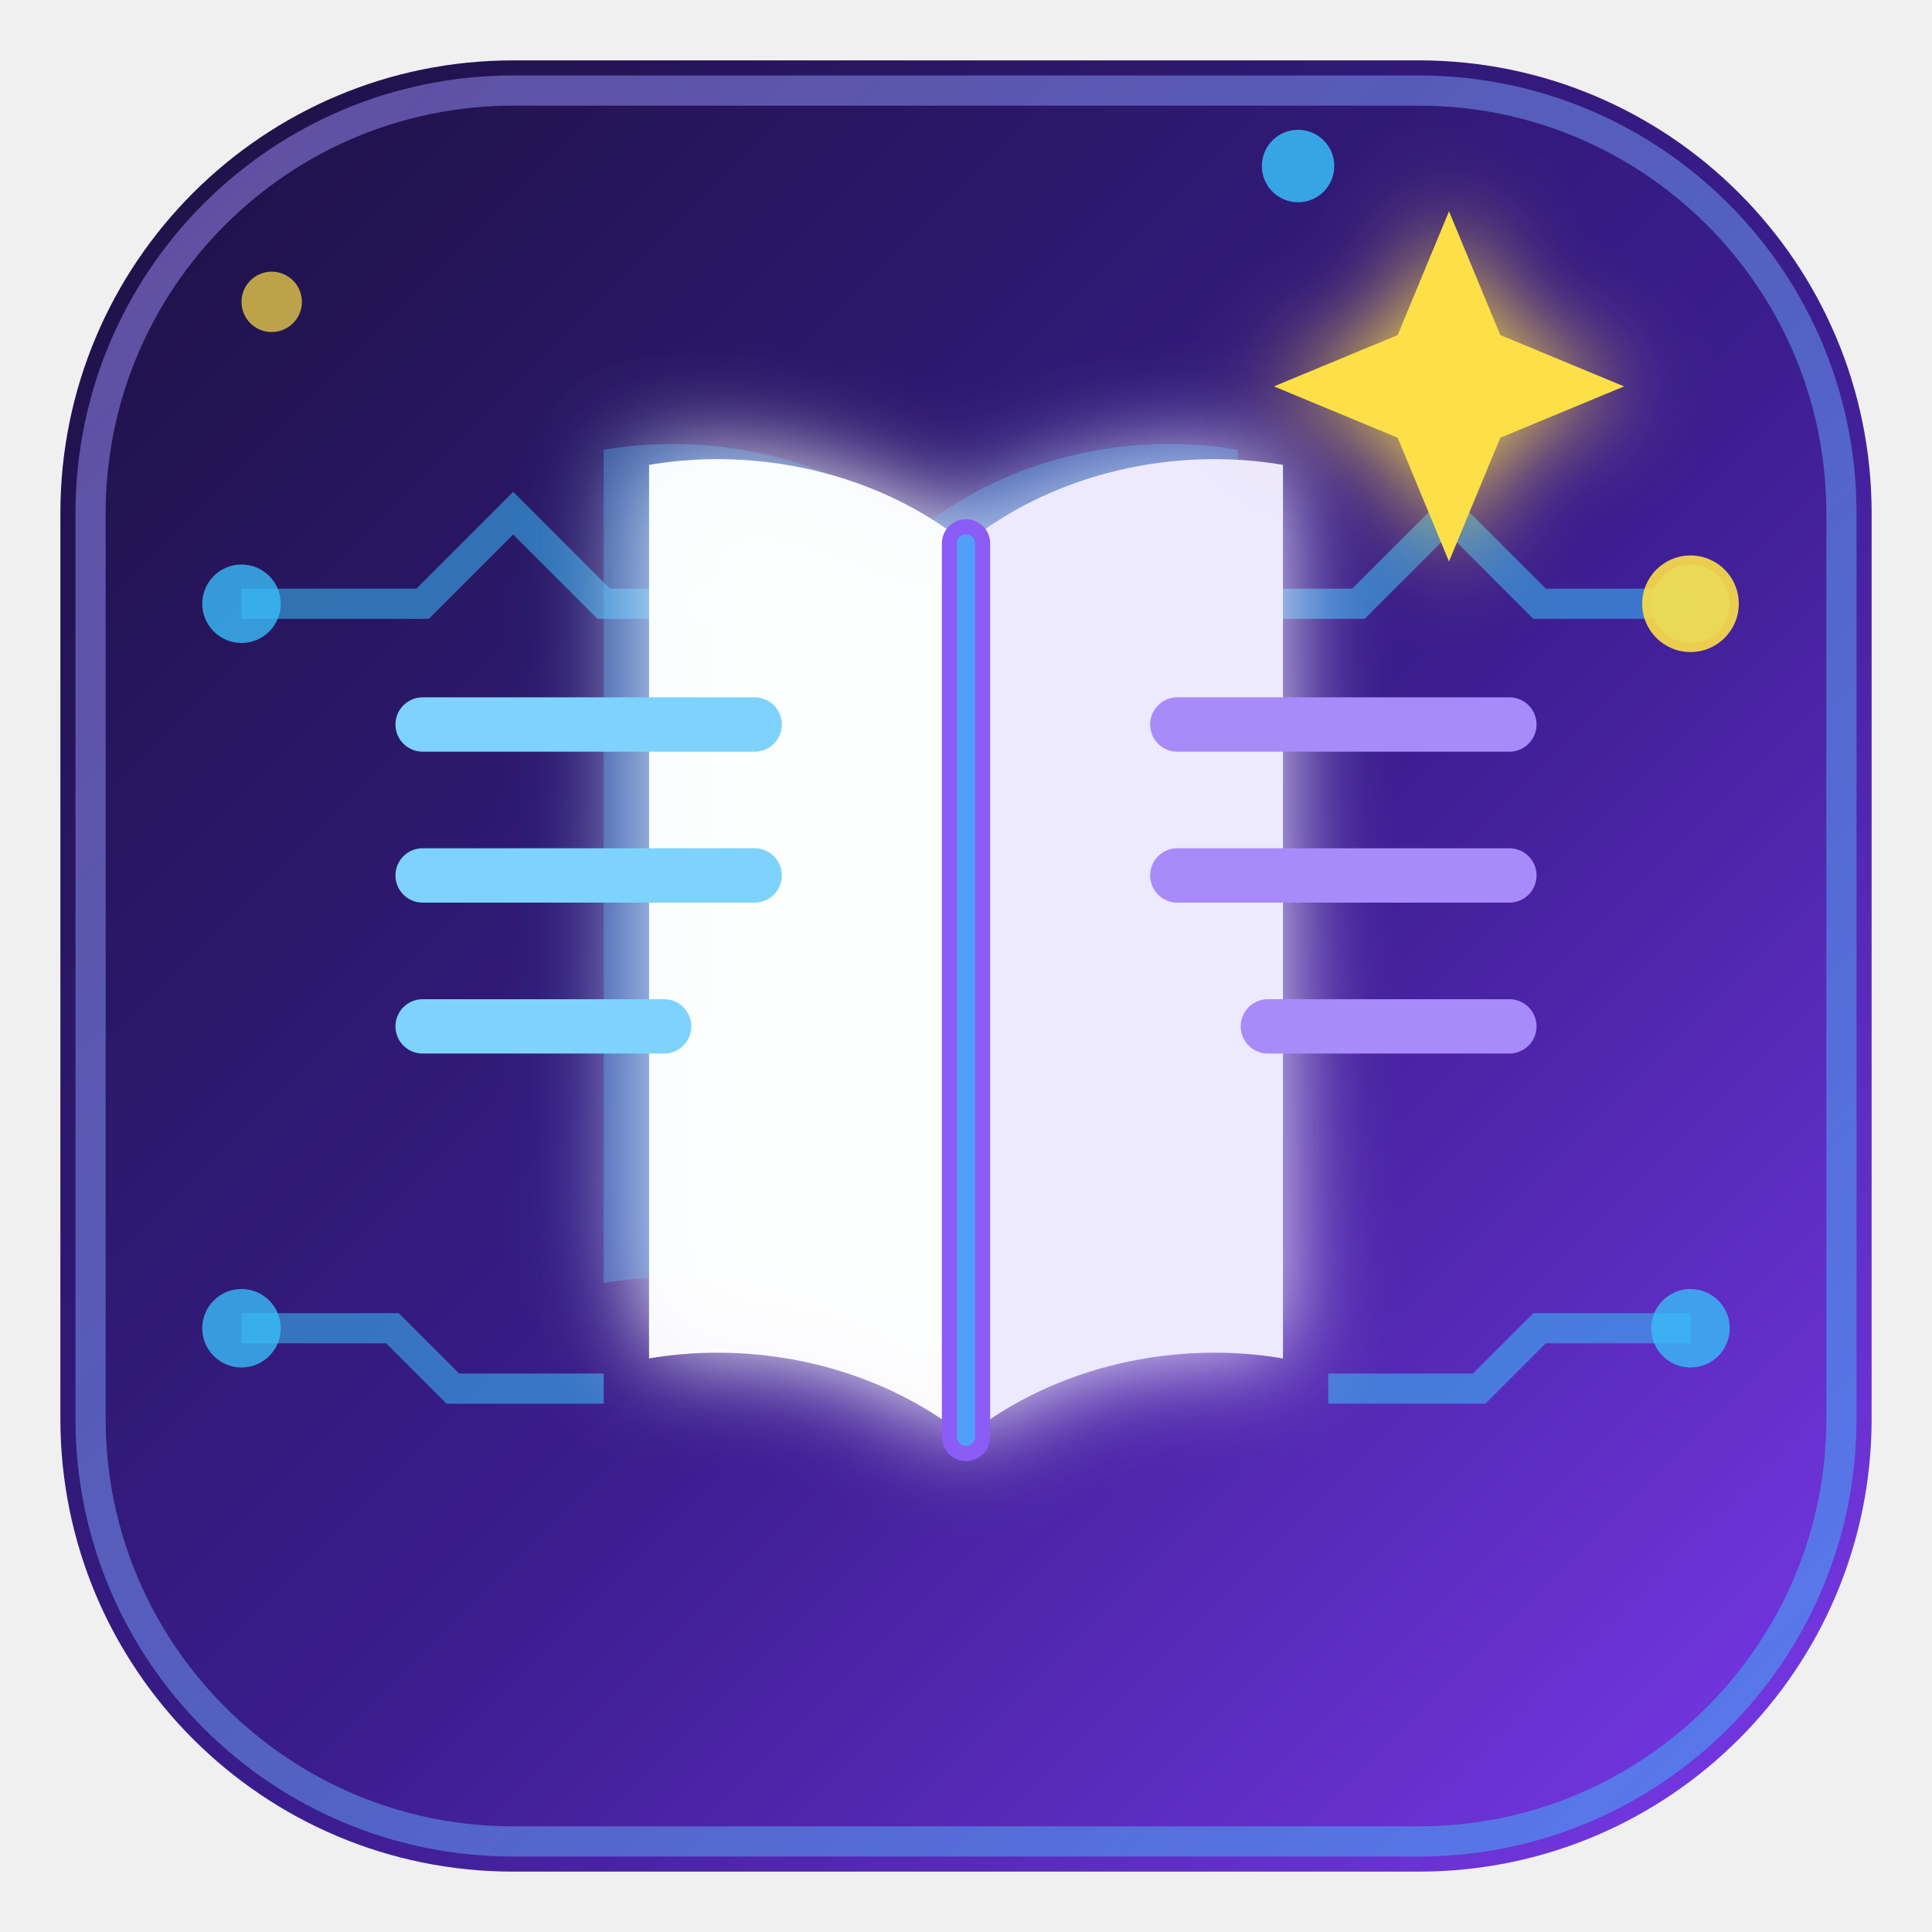
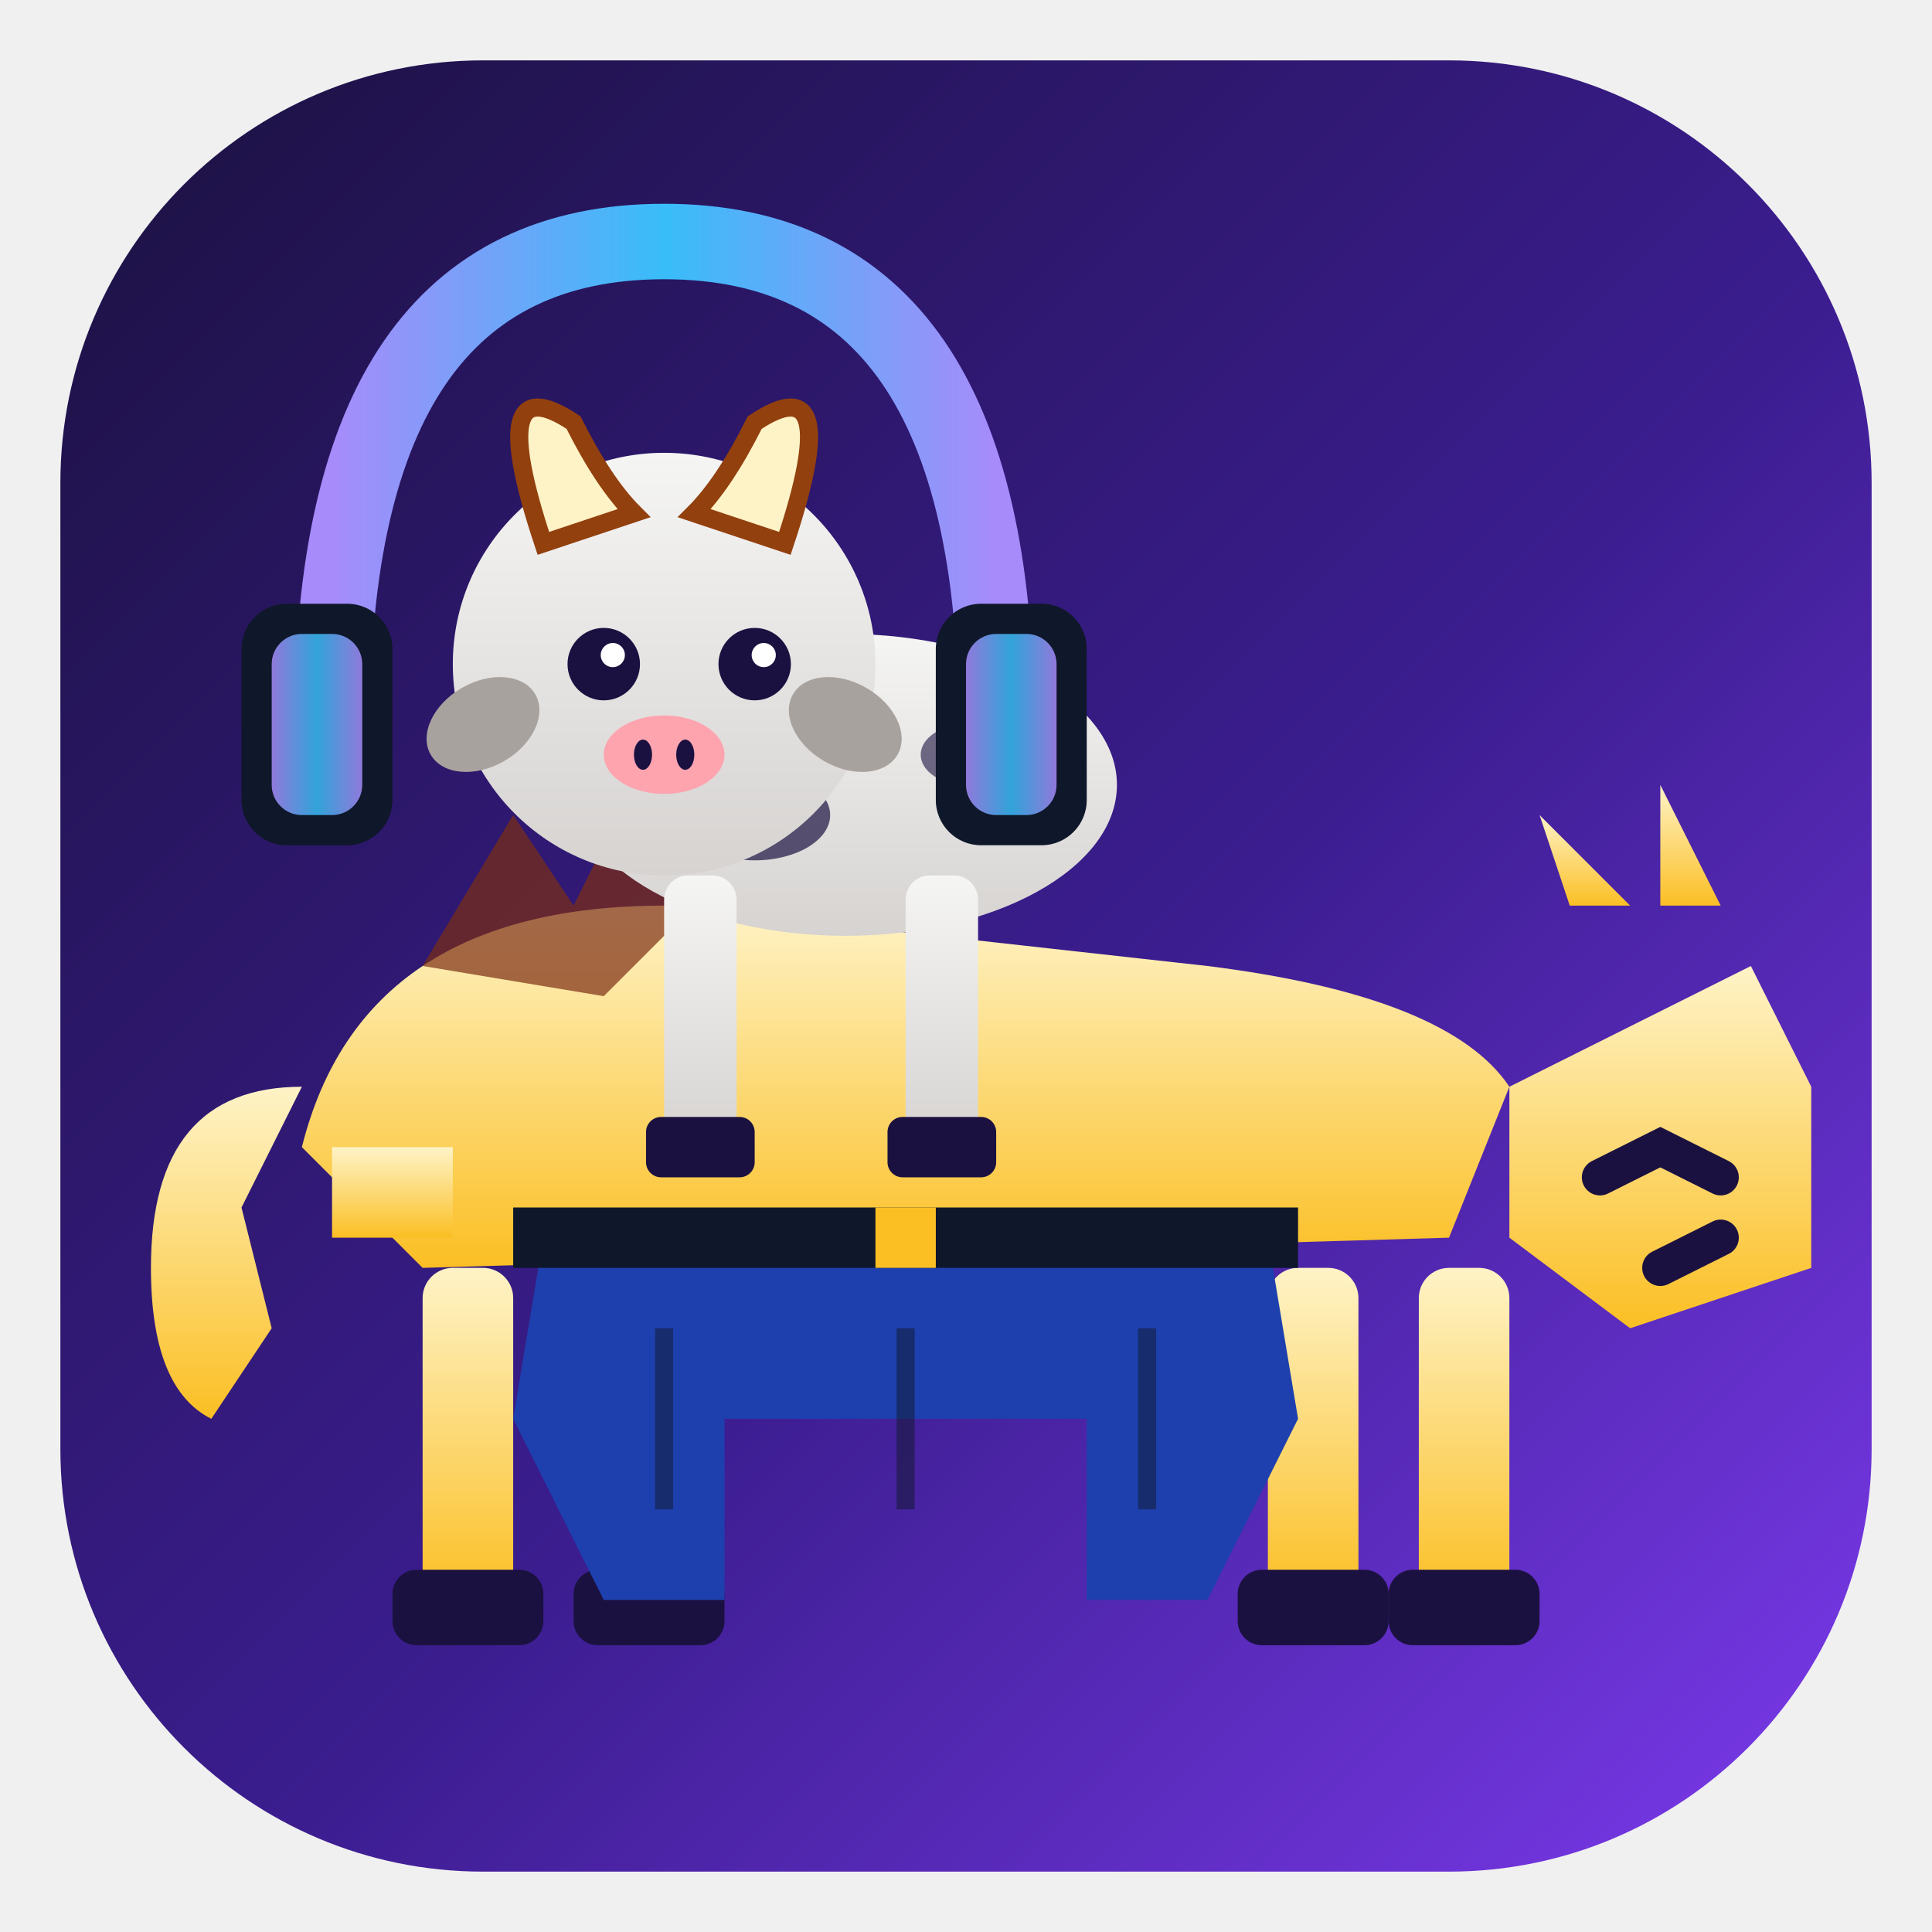
<svg xmlns="http://www.w3.org/2000/svg" viewBox="0 0 64 64" width="512" height="512">
  <defs>
    <linearGradient id="bg" x1="0" y1="0" x2="1" y2="1">
      <stop offset="0%" stop-color="#1b1140" />
      <stop offset="55%" stop-color="#3b1d8f" />
      <stop offset="100%" stop-color="#7c3aed" />
    </linearGradient>
-     <linearGradient id="glow" x1="0" y1="0" x2="1" y2="1">
+     <linearGradient id="horse" x1="0" y1="0" x2="0" y2="1">
+       <stop offset="0%" stop-color="#fef3c7" />
+       <stop offset="100%" stop-color="#fbbf24" />
+     </linearGradient>
+     <linearGradient id="cow" x1="0" y1="0" x2="0" y2="1">
+       <stop offset="0%" stop-color="#f5f5f4" />
+       <stop offset="100%" stop-color="#d6d3d1" />
+     </linearGradient>
+     <linearGradient id="hp" x1="0" y1="0" x2="1" y2="0">
      <stop offset="0%" stop-color="#a78bfa" />
-       <stop offset="100%" stop-color="#38bdf8" />
+       <stop offset="50%" stop-color="#38bdf8" />
+       <stop offset="100%" stop-color="#a78bfa" />
    </linearGradient>
-     <filter id="softGlow" x="-50%" y="-50%" width="200%" height="200%">
-       <feGaussianBlur stdDeviation="1.6" result="blur" />
-       <feMerge>
-         <feMergeNode in="blur" />
-         <feMergeNode in="SourceGraphic" />
-       </feMerge>
-     </filter>
  </defs>
-   <rect x="2" y="2" width="60" height="60" rx="15" fill="url(#bg)" />
-   <rect x="3" y="3" width="58" height="58" rx="14" fill="none" stroke="url(#glow)" stroke-width="1" opacity="0.5" />
-   <g stroke="#38bdf8" stroke-width="1" fill="none" opacity="0.55">
-     <path d="M8 20h6l3-3 3 3h4" />
-     <path d="M8 44h5l2 2h5" />
-     <path d="M56 20h-5l-3-3-3 3h-4" />
-     <path d="M56 44h-5l-2 2h-5" />
-   </g>
-   <g fill="#38bdf8" opacity="0.8">
-     <circle cx="8" cy="20" r="1.3" />
-     <circle cx="56" cy="20" r="1.3" />
-     <circle cx="8" cy="44" r="1.3" />
-     <circle cx="56" cy="44" r="1.3" />
-   </g>
-   <g filter="url(#softGlow)">
-     <g opacity="0.35" transform="translate(-1.5 -1.5)">
-       <path d="M32 19c-3-2.4-7-3.2-10.5-2.6V44c3.5-.6 7.5.2 10.5 2.6V19z" fill="#38bdf8" />
-       <path d="M32 19c3-2.4 7-3.2 10.5-2.6V44c-3.5-.6-7.5.2-10.5 2.6V19z" fill="#38bdf8" />
-     </g>
-     <path d="M32 18c-3-2.4-7-3.2-10.5-2.6V45c3.5-.6 7.5.2 10.5 2.6V18z" fill="#fff" opacity="0.96" />
-     <path d="M32 18c3-2.4 7-3.2 10.5-2.6V45c-3.5-.6-7.5.2-10.5 2.6V18z" fill="#ede9fe" />
-   </g>
-   <line x1="32" y1="18" x2="32" y2="47.6" stroke="#8b5cf6" stroke-width="1.6" stroke-linecap="round" />
-   <line x1="32" y1="18" x2="32" y2="47.6" stroke="#38bdf8" stroke-width="0.6" stroke-linecap="round" opacity="0.7" />
-   <g stroke="#7dd3fc" stroke-width="1.8" stroke-linecap="round">
-     <line x1="14" y1="24" x2="25" y2="24" />
-     <line x1="14" y1="29" x2="25" y2="29" />
-     <line x1="14" y1="34" x2="22" y2="34" />
-   </g>
-   <g stroke="#a78bfa" stroke-width="1.8" stroke-linecap="round">
-     <line x1="39" y1="24" x2="50" y2="24" />
-     <line x1="39" y1="29" x2="50" y2="29" />
-     <line x1="42" y1="34" x2="50" y2="34" />
-   </g>
-   <g filter="url(#softGlow)">
-     <path d="M48 7l1.7 4.1 4.1 1.7-4.1 1.7L48 18.6l-1.7-4.1-4.1-1.7 4.1-1.7L48 7z" fill="#fde047" />
-   </g>
-   <circle cx="56" cy="20" r="1.6" fill="#fde047" opacity="0.9" />
-   <circle cx="43" cy="5.5" r="1.2" fill="#38bdf8" opacity="0.85" />
-   <circle cx="9" cy="10" r="1" fill="#fde047" opacity="0.7" />
+   <rect x="2" y="2" width="60" height="60" rx="14" fill="url(#bg)" />
+   <path d="M10 38 Q12 30 22 30 L40 32 Q48 33 50 36 L48 41 L14 42 Z" fill="url(#horse)" />
+   <path d="M14 32 L17 27 L19 30 L21 26 L23 30 L25 28 L20 33 Z" fill="#7c2d12" opacity="0.7" />
+   <path d="M50 36 L58 32 L60 36 L60 42 L54 44 L50 41 Z" fill="url(#horse)" />
+   <path d="M52 30 L51 27 L54 30 Z" fill="url(#horse)" />
+   <path d="M55 30 L55 26 L57 30 Z" fill="url(#horse)" />
+   <path d="M53 39 L55 38 L57 39" stroke="#1b1140" stroke-width="1.2" fill="none" stroke-linecap="round" />
+   <path d="M55 42 L57 41" stroke="#1b1140" stroke-width="1.2" stroke-linecap="round" />
+   <rect x="14" y="42" width="3" height="11" rx="1" fill="url(#horse)" />
+   <rect x="20" y="42" width="3" height="11" rx="1" fill="url(#horse)" />
+   <rect x="42" y="42" width="3" height="11" rx="1" fill="url(#horse)" />
+   <rect x="47" y="42" width="3" height="11" rx="1" fill="url(#horse)" />
+   <rect x="13" y="52" width="5" height="2.5" rx="0.8" fill="#1b1140" />
+   <rect x="19" y="52" width="5" height="2.5" rx="0.8" fill="#1b1140" />
+   <rect x="41" y="52" width="5" height="2.5" rx="0.8" fill="#1b1140" />
+   <rect x="46" y="52" width="5" height="2.5" rx="0.8" fill="#1b1140" />
+   <path d="M10 36 Q5 36 5 42 Q5 46 7 47 L9 44 L8 40 Z" fill="url(#horse)" />
+   <path d="M18 41 L42 41 L43 47 L40 53 L36 53 L36 47 L24 47 L24 53 L20 53 L17 47 Z" fill="#1e40af" />
+   <rect x="17" y="40" width="26" height="2" fill="#0f172a" />
+   <rect x="29" y="40" width="2" height="2" fill="#fbbf24" />
+   <line x1="22" y1="44" x2="22" y2="50" stroke="#0f172a" stroke-width="0.6" opacity="0.5" />
+   <line x1="30" y1="44" x2="30" y2="50" stroke="#0f172a" stroke-width="0.6" opacity="0.5" />
+   <line x1="38" y1="44" x2="38" y2="50" stroke="#0f172a" stroke-width="0.6" opacity="0.5" />
+   <rect x="11" y="38" width="4" height="3" fill="url(#horse)" />
+   <ellipse cx="28" cy="26" rx="9" ry="5" fill="url(#cow)" />
+   <ellipse cx="25" cy="27" rx="2.5" ry="1.5" fill="#1b1140" opacity="0.7" />
+   <ellipse cx="32" cy="25" rx="1.5" ry="1" fill="#1b1140" opacity="0.6" />
+   <circle cx="22" cy="22" r="7" fill="url(#cow)" />
+   <path d="M18 18 Q16 12 19 14 Q20 16 21 17 Z" fill="#fef3c7" stroke="#92400e" stroke-width="0.6" />
+   <path d="M26 18 Q28 12 25 14 Q24 16 23 17 Z" fill="#fef3c7" stroke="#92400e" stroke-width="0.6" />
+   <ellipse cx="16" cy="24" rx="2" ry="1.4" fill="#a8a29e" transform="rotate(-30 16 24)" />
+   <ellipse cx="28" cy="24" rx="2" ry="1.4" fill="#a8a29e" transform="rotate(30 28 24)" />
+   <circle cx="20" cy="22" r="1.2" fill="#1b1140" />
+   <circle cx="20.3" cy="21.7" r="0.4" fill="#fff" />
+   <circle cx="25" cy="22" r="1.2" fill="#1b1140" />
+   <circle cx="25.3" cy="21.7" r="0.4" fill="#fff" />
+   <ellipse cx="22" cy="25" rx="2" ry="1.3" fill="#fda4af" />
+   <ellipse cx="21.3" cy="25" rx="0.3" ry="0.5" fill="#1b1140" />
+   <ellipse cx="22.7" cy="25" rx="0.3" ry="0.5" fill="#1b1140" />
+   <rect x="22" y="29" width="2.4" height="9" rx="0.8" fill="url(#cow)" />
+   <rect x="30" y="29" width="2.4" height="9" rx="0.8" fill="url(#cow)" />
+   <rect x="21.4" y="37" width="3.6" height="2" rx="0.5" fill="#1b1140" />
+   <rect x="29.4" y="37" width="3.6" height="2" rx="0.5" fill="#1b1140" />
+   <path d="M11 24 Q11 8 22 8 Q33 8 33 24" fill="none" stroke="url(#hp)" stroke-width="2.5" stroke-linecap="round" />
+   <rect x="8" y="20" width="5" height="8" rx="1.5" fill="#0f172a" />
+   <rect x="9" y="21" width="3" height="6" rx="1" fill="url(#hp)" opacity="0.85" />
+   <rect x="31" y="20" width="5" height="8" rx="1.5" fill="#0f172a" />
+   <rect x="32" y="21" width="3" height="6" rx="1" fill="url(#hp)" opacity="0.85" />
</svg>
